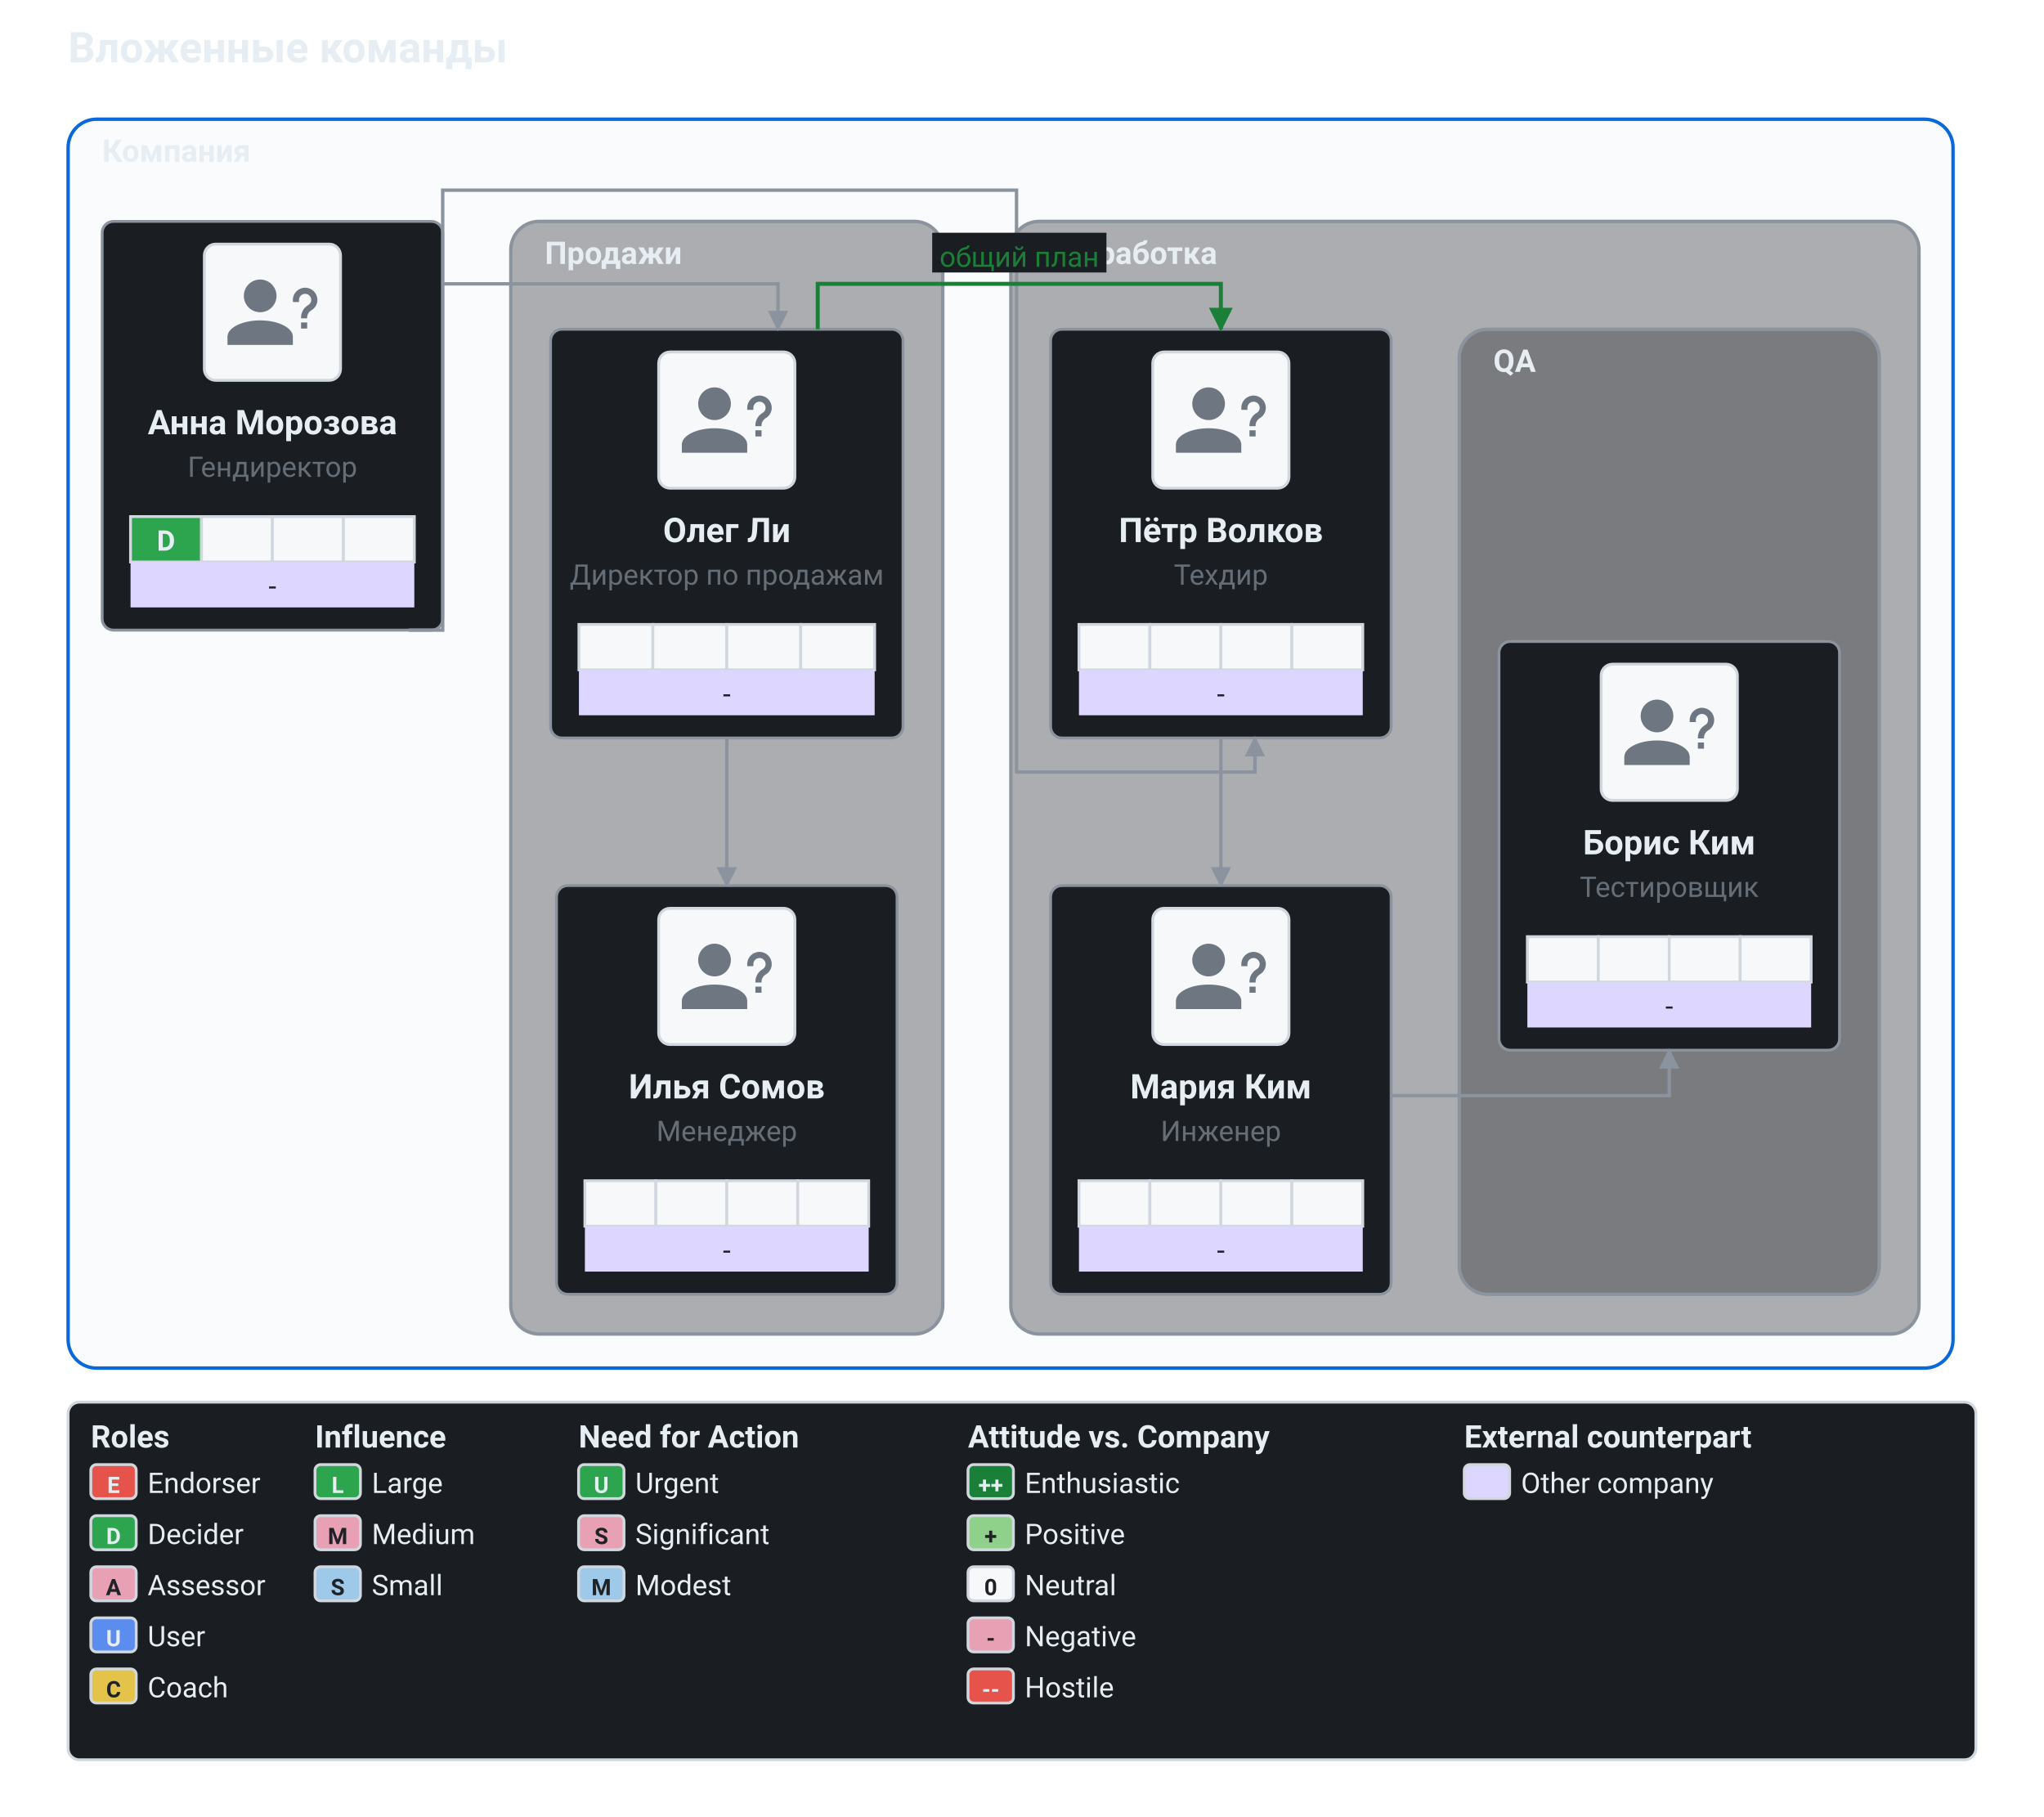
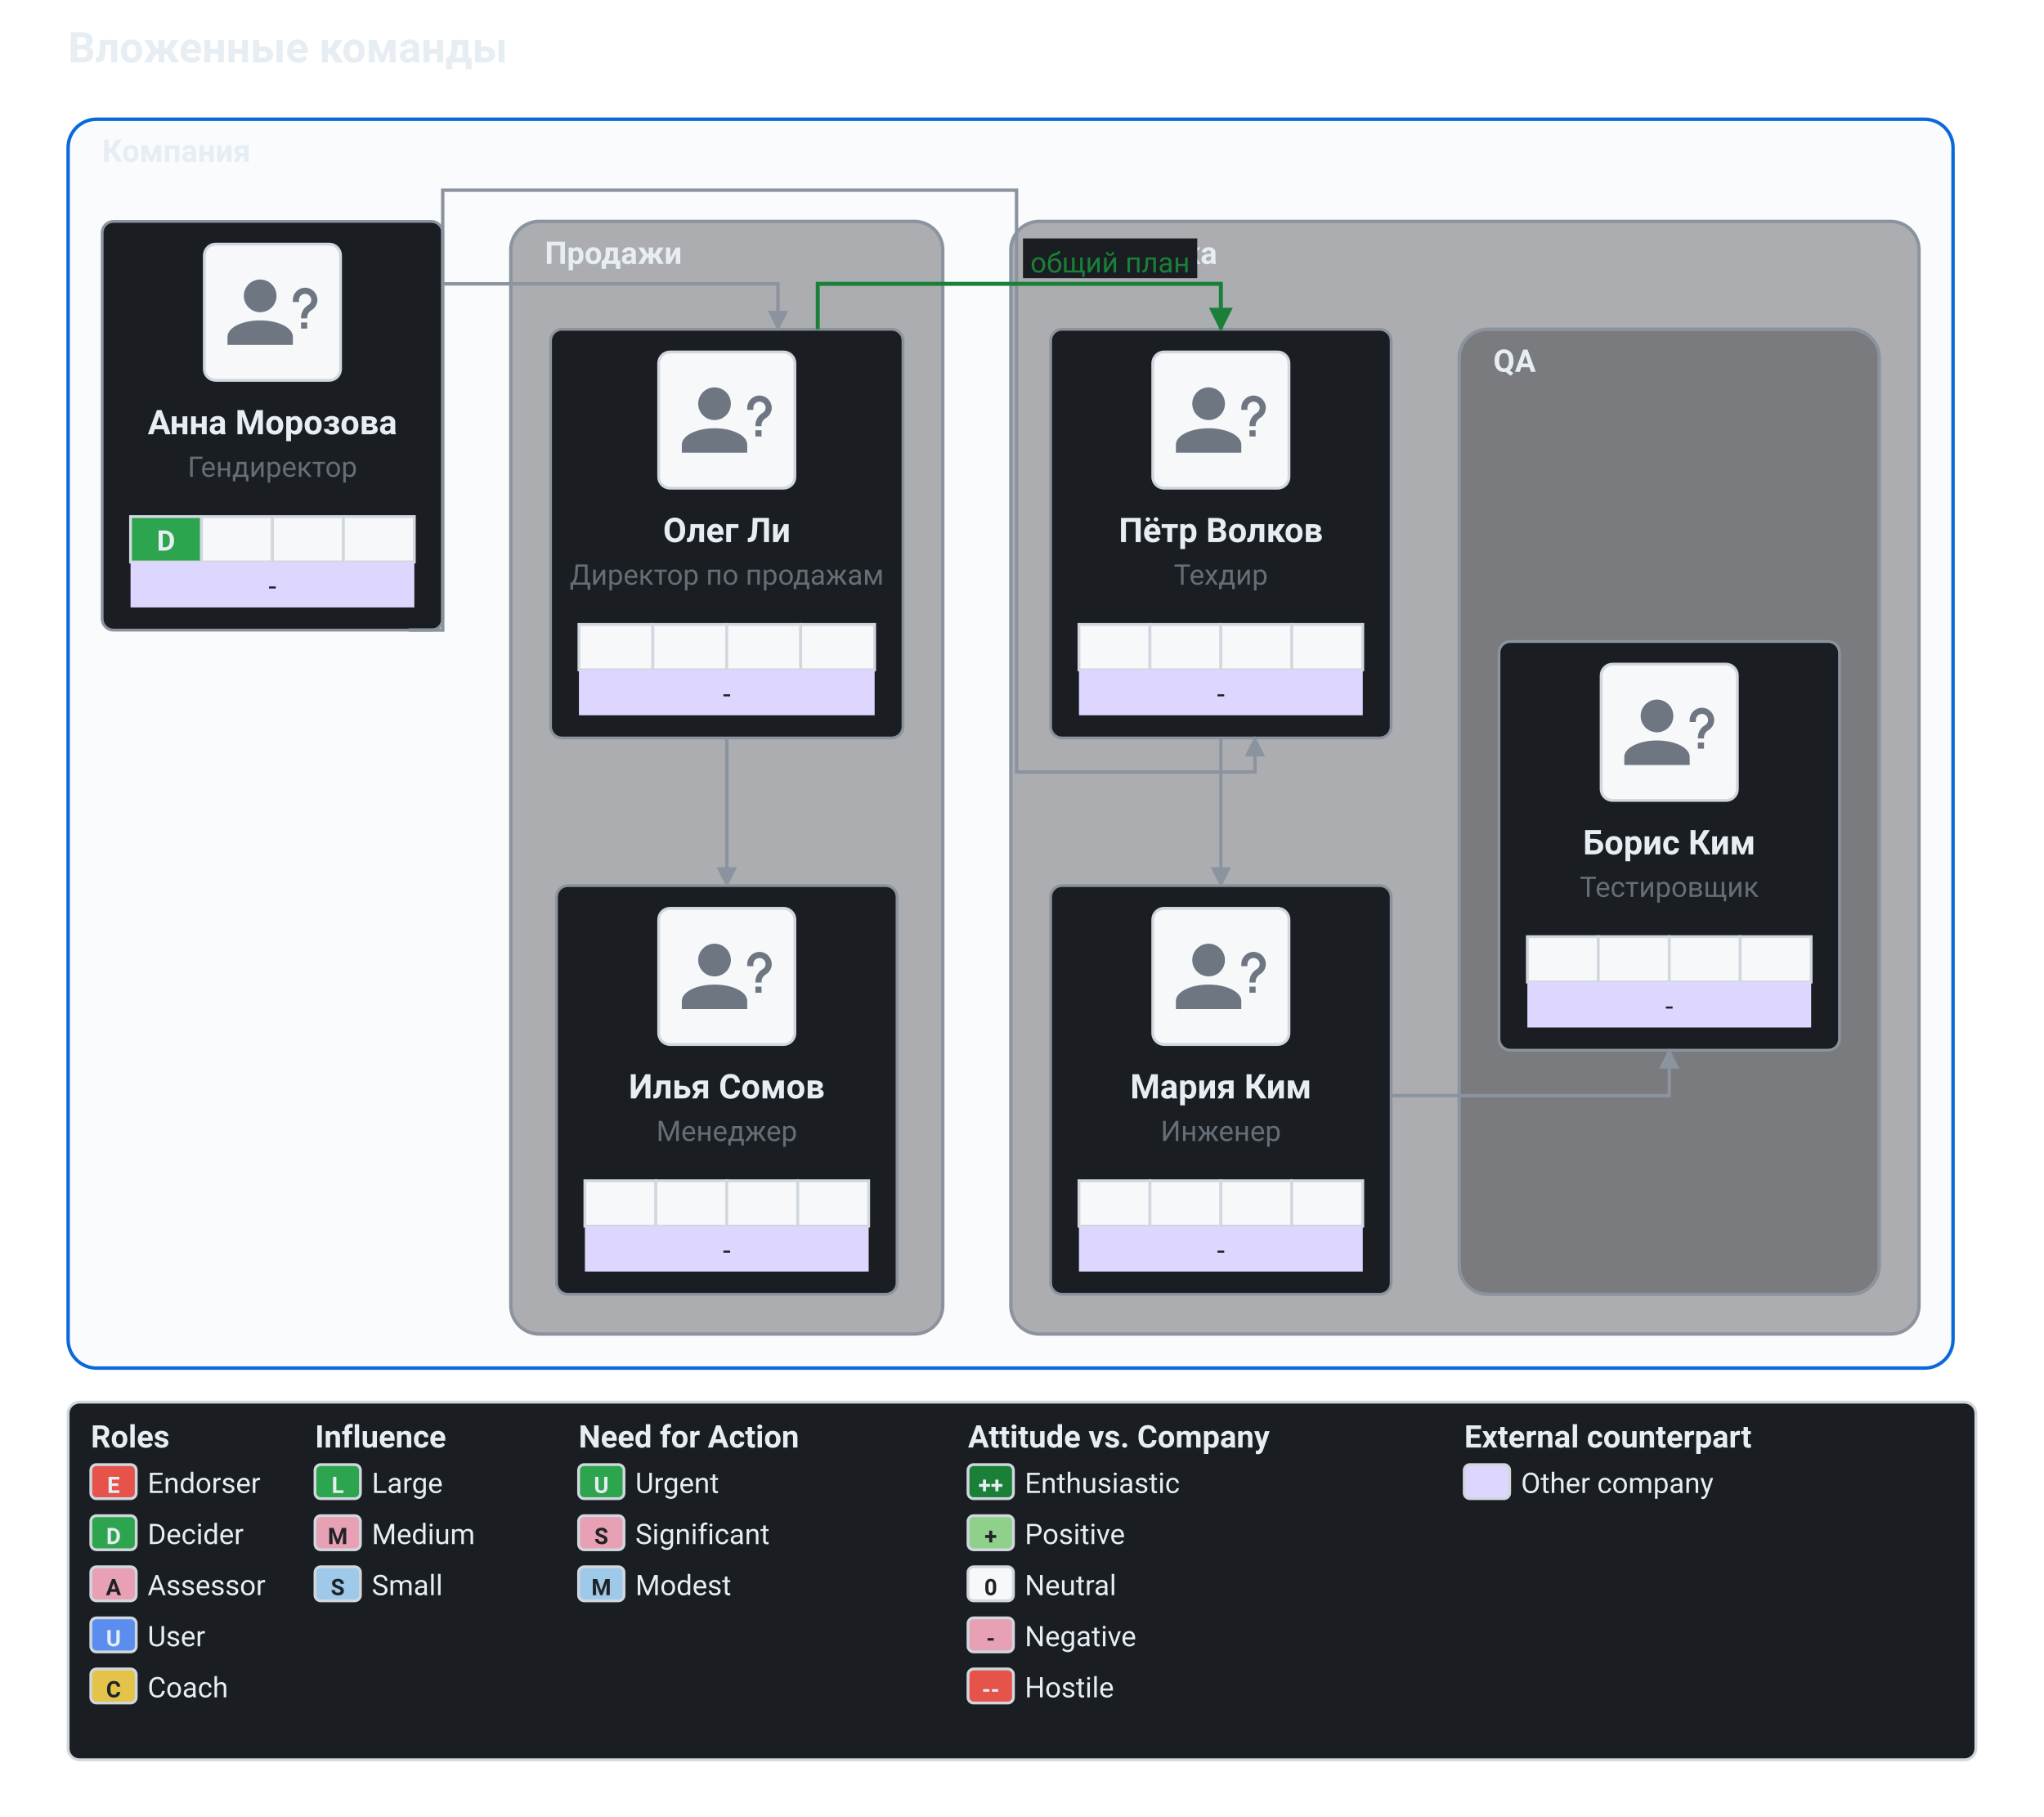
<svg xmlns="http://www.w3.org/2000/svg" viewBox="0 0 720.25 640" width="720.25" height="640" role="img" font-family="system-ui, -apple-system, &quot;Segoe UI&quot;, Roboto, sans-serif">
  <text x="24" y="22" fill="#e6edf3" font-size="15" text-anchor="start" font-weight="700">Вложенные команды</text>
  <defs>
    <marker id="ext-pm-report" viewBox="0 0 10 10" refX="9" refY="5" markerWidth="6" markerHeight="6" orient="auto-start-reverse">
      <path d="M 0 0 L 10 5 L 0 10 z" fill="#8b949e" />
    </marker>
  </defs>
  <rect x="24" y="42" width="664.2" height="440" rx="10" ry="10" fill="#f6f8fa" fill-opacity="0.55" stroke="#0969da" stroke-width="1.2" data-team="powermap" data-team-id="company" />
  <text x="36" y="57" fill="#e6edf3" font-size="11" text-anchor="start" font-weight="600" data-team-label="1">Компания</text>
  <rect x="180" y="78" width="152.2" height="392" rx="10" ry="10" fill="#1a1d21" fill-opacity="0.35" stroke="#8b949e" stroke-width="1.2" data-team="powermap" data-team-id="company/sales" />
  <text x="192" y="93" fill="#e6edf3" font-size="11" text-anchor="start" font-weight="600" data-team-label="1">Продажи</text>
  <rect x="356.2" y="78" width="320" height="392" rx="10" ry="10" fill="#1a1d21" fill-opacity="0.35" stroke="#8b949e" stroke-width="1.2" data-team="powermap" data-team-id="company/dev" />
  <text x="368.2" y="93" fill="#e6edf3" font-size="11" text-anchor="start" font-weight="600" data-team-label="1">Разработка</text>
  <rect x="514.2" y="116" width="148" height="340" rx="10" ry="10" fill="#1a1d21" fill-opacity="0.35" stroke="#8b949e" stroke-width="1.2" data-team="powermap" data-team-id="company/dev/qa" />
  <text x="526.2" y="131" fill="#e6edf3" font-size="11" text-anchor="start" font-weight="600" data-team-label="1">QA</text>
  <path d="M 256.1 260 L 256.1 286 L 256.1 286 L 256.1 312" fill="none" stroke="#8b949e" stroke-width="1.2" marker-end="url(#ext-pm-report)" />
  <path d="M 430.2 260 L 430.2 286 L 430.2 286 L 430.2 312" fill="none" stroke="#8b949e" stroke-width="1.2" marker-end="url(#ext-pm-report)" />
  <rect x="36" y="78" width="120" height="144" fill="#1a1d21" stroke="#8b949e" stroke-width="1" rx="4" />
  <rect x="72" y="86" width="48" height="48" fill="#f6f8fa" stroke="#d0d7de" stroke-width="1" rx="4" />
  <g data-avatar="?" transform="translate(78.72 92.72) scale(1.44)">
    <path d="M13 8a4 4 0 0 1-4 4a4 4 0 0 1-4-4a4 4 0 0 1 4-4a4 4 0 0 1 4 4m4 10v2H1v-2c0-2.21 3.58-4 8-4s8 1.79 8 4m3.5-3.5V16H19v-1.5zm-2-5H17V9a3 3 0 0 1 3-3a3 3 0 0 1 3 3c0 .97-.5 1.88-1.29 2.41l-.3.19c-.57.4-.91 1.01-.91 1.7v.2H19v-.2c0-1.19.6-2.3 1.59-2.95l.29-.19c.39-.26.62-.69.62-1.16A1.5 1.5 0 0 0 20 7.5A1.5 1.5 0 0 0 18.5 9z" fill="#6e7781" />
  </g>
  <text x="96" y="153" fill="#e6edf3" font-size="12" text-anchor="middle" font-weight="700">Анна Морозова</text>
  <text x="96" y="168" fill="#656d76" font-size="10" text-anchor="middle">Гендиректор</text>
  <rect x="46" y="182" width="25" height="16" fill="#2da44e" stroke="#d0d7de" />
  <text x="58.5" y="194" fill="#e6edf3" font-size="10" text-anchor="middle" font-weight="700">D</text>
  <rect x="71" y="182" width="25" height="16" fill="#f6f8fa" stroke="#d0d7de" />
  <rect x="96" y="182" width="25" height="16" fill="#f6f8fa" stroke="#d0d7de" />
  <rect x="121" y="182" width="25" height="16" fill="#f6f8fa" stroke="#d0d7de" />
  <rect x="46" y="198" width="100" height="16" fill="#ddd6fe" />
  <text x="96" y="210" fill="#1f2328" font-size="10" text-anchor="middle">-</text>
  <rect x="194" y="116" width="124.2" height="144" fill="#1a1d21" stroke="#8b949e" stroke-width="1" rx="4" />
  <rect x="232.1" y="124" width="48" height="48" fill="#f6f8fa" stroke="#d0d7de" stroke-width="1" rx="4" />
  <g data-avatar="?" transform="translate(238.82 130.72) scale(1.44)">
    <path d="M13 8a4 4 0 0 1-4 4a4 4 0 0 1-4-4a4 4 0 0 1 4-4a4 4 0 0 1 4 4m4 10v2H1v-2c0-2.21 3.58-4 8-4s8 1.79 8 4m3.5-3.5V16H19v-1.5zm-2-5H17V9a3 3 0 0 1 3-3a3 3 0 0 1 3 3c0 .97-.5 1.88-1.29 2.41l-.3.19c-.57.4-.91 1.01-.91 1.7v.2H19v-.2c0-1.19.6-2.3 1.59-2.95l.29-.19c.39-.26.62-.69.62-1.16A1.5 1.5 0 0 0 20 7.5A1.5 1.5 0 0 0 18.5 9z" fill="#6e7781" />
  </g>
  <text x="256.1" y="191" fill="#e6edf3" font-size="12" text-anchor="middle" font-weight="700">Олег Ли</text>
  <text x="256.1" y="206" fill="#656d76" font-size="10" text-anchor="middle">Директор по продажам</text>
  <rect x="204" y="220" width="26.05" height="16" fill="#f6f8fa" stroke="#d0d7de" />
  <rect x="230.05" y="220" width="26.05" height="16" fill="#f6f8fa" stroke="#d0d7de" />
  <rect x="256.1" y="220" width="26.05" height="16" fill="#f6f8fa" stroke="#d0d7de" />
  <rect x="282.15" y="220" width="26.05" height="16" fill="#f6f8fa" stroke="#d0d7de" />
  <rect x="204" y="236" width="104.2" height="16" fill="#ddd6fe" />
  <text x="256.1" y="248" fill="#1f2328" font-size="10" text-anchor="middle">-</text>
  <rect x="196.1" y="312" width="120" height="144" fill="#1a1d21" stroke="#8b949e" stroke-width="1" rx="4" />
  <rect x="232.1" y="320" width="48" height="48" fill="#f6f8fa" stroke="#d0d7de" stroke-width="1" rx="4" />
  <g data-avatar="?" transform="translate(238.82 326.72) scale(1.44)">
    <path d="M13 8a4 4 0 0 1-4 4a4 4 0 0 1-4-4a4 4 0 0 1 4-4a4 4 0 0 1 4 4m4 10v2H1v-2c0-2.21 3.58-4 8-4s8 1.79 8 4m3.5-3.5V16H19v-1.5zm-2-5H17V9a3 3 0 0 1 3-3a3 3 0 0 1 3 3c0 .97-.5 1.88-1.29 2.41l-.3.19c-.57.4-.91 1.01-.91 1.7v.2H19v-.2c0-1.19.6-2.3 1.59-2.95l.29-.19c.39-.26.62-.69.62-1.16A1.5 1.5 0 0 0 20 7.5A1.5 1.5 0 0 0 18.5 9z" fill="#6e7781" />
  </g>
  <text x="256.1" y="387" fill="#e6edf3" font-size="12" text-anchor="middle" font-weight="700">Илья Сомов</text>
  <text x="256.1" y="402" fill="#656d76" font-size="10" text-anchor="middle">Менеджер</text>
  <rect x="206.1" y="416" width="25" height="16" fill="#f6f8fa" stroke="#d0d7de" />
  <rect x="231.1" y="416" width="25" height="16" fill="#f6f8fa" stroke="#d0d7de" />
  <rect x="256.1" y="416" width="25" height="16" fill="#f6f8fa" stroke="#d0d7de" />
  <rect x="281.1" y="416" width="25" height="16" fill="#f6f8fa" stroke="#d0d7de" />
  <rect x="206.1" y="432" width="100" height="16" fill="#ddd6fe" />
  <text x="256.1" y="444" fill="#1f2328" font-size="10" text-anchor="middle">-</text>
  <rect x="370.2" y="116" width="120" height="144" fill="#1a1d21" stroke="#8b949e" stroke-width="1" rx="4" />
  <rect x="406.2" y="124" width="48" height="48" fill="#f6f8fa" stroke="#d0d7de" stroke-width="1" rx="4" />
  <g data-avatar="?" transform="translate(412.92 130.72) scale(1.44)">
    <path d="M13 8a4 4 0 0 1-4 4a4 4 0 0 1-4-4a4 4 0 0 1 4-4a4 4 0 0 1 4 4m4 10v2H1v-2c0-2.21 3.58-4 8-4s8 1.79 8 4m3.5-3.5V16H19v-1.5zm-2-5H17V9a3 3 0 0 1 3-3a3 3 0 0 1 3 3c0 .97-.5 1.88-1.29 2.41l-.3.19c-.57.4-.91 1.01-.91 1.7v.2H19v-.2c0-1.19.6-2.3 1.59-2.95l.29-.19c.39-.26.62-.69.62-1.16A1.5 1.5 0 0 0 20 7.5A1.5 1.5 0 0 0 18.5 9z" fill="#6e7781" />
  </g>
  <text x="430.2" y="191" fill="#e6edf3" font-size="12" text-anchor="middle" font-weight="700">Пётр Волков</text>
  <text x="430.2" y="206" fill="#656d76" font-size="10" text-anchor="middle">Техдир</text>
  <rect x="380.2" y="220" width="25" height="16" fill="#f6f8fa" stroke="#d0d7de" />
  <rect x="405.2" y="220" width="25" height="16" fill="#f6f8fa" stroke="#d0d7de" />
  <rect x="430.2" y="220" width="25" height="16" fill="#f6f8fa" stroke="#d0d7de" />
  <rect x="455.2" y="220" width="25" height="16" fill="#f6f8fa" stroke="#d0d7de" />
  <rect x="380.2" y="236" width="100" height="16" fill="#ddd6fe" />
  <text x="430.2" y="248" fill="#1f2328" font-size="10" text-anchor="middle">-</text>
  <rect x="370.2" y="312" width="120" height="144" fill="#1a1d21" stroke="#8b949e" stroke-width="1" rx="4" />
  <rect x="406.2" y="320" width="48" height="48" fill="#f6f8fa" stroke="#d0d7de" stroke-width="1" rx="4" />
  <g data-avatar="?" transform="translate(412.92 326.72) scale(1.44)">
    <path d="M13 8a4 4 0 0 1-4 4a4 4 0 0 1-4-4a4 4 0 0 1 4-4a4 4 0 0 1 4 4m4 10v2H1v-2c0-2.21 3.58-4 8-4s8 1.79 8 4m3.5-3.5V16H19v-1.5zm-2-5H17V9a3 3 0 0 1 3-3a3 3 0 0 1 3 3c0 .97-.5 1.88-1.29 2.41l-.3.19c-.57.4-.91 1.01-.91 1.7v.2H19v-.2c0-1.19.6-2.3 1.59-2.95l.29-.19c.39-.26.62-.69.62-1.16A1.5 1.5 0 0 0 20 7.5A1.5 1.5 0 0 0 18.5 9z" fill="#6e7781" />
  </g>
  <text x="430.2" y="387" fill="#e6edf3" font-size="12" text-anchor="middle" font-weight="700">Мария Ким</text>
  <text x="430.2" y="402" fill="#656d76" font-size="10" text-anchor="middle">Инженер</text>
  <rect x="380.2" y="416" width="25" height="16" fill="#f6f8fa" stroke="#d0d7de" />
  <rect x="405.2" y="416" width="25" height="16" fill="#f6f8fa" stroke="#d0d7de" />
  <rect x="430.2" y="416" width="25" height="16" fill="#f6f8fa" stroke="#d0d7de" />
  <rect x="455.2" y="416" width="25" height="16" fill="#f6f8fa" stroke="#d0d7de" />
  <rect x="380.2" y="432" width="100" height="16" fill="#ddd6fe" />
  <text x="430.2" y="444" fill="#1f2328" font-size="10" text-anchor="middle">-</text>
  <rect x="528.2" y="226" width="120" height="144" fill="#1a1d21" stroke="#8b949e" stroke-width="1" rx="4" />
  <rect x="564.2" y="234" width="48" height="48" fill="#f6f8fa" stroke="#d0d7de" stroke-width="1" rx="4" />
  <g data-avatar="?" transform="translate(570.92 240.72) scale(1.44)">
    <path d="M13 8a4 4 0 0 1-4 4a4 4 0 0 1-4-4a4 4 0 0 1 4-4a4 4 0 0 1 4 4m4 10v2H1v-2c0-2.21 3.58-4 8-4s8 1.79 8 4m3.5-3.5V16H19v-1.5zm-2-5H17V9a3 3 0 0 1 3-3a3 3 0 0 1 3 3c0 .97-.5 1.88-1.29 2.41l-.3.19c-.57.4-.91 1.01-.91 1.7v.2H19v-.2c0-1.19.6-2.3 1.59-2.95l.29-.19c.39-.26.62-.69.62-1.16A1.5 1.5 0 0 0 20 7.5A1.5 1.5 0 0 0 18.5 9z" fill="#6e7781" />
  </g>
  <text x="588.2" y="301" fill="#e6edf3" font-size="12" text-anchor="middle" font-weight="700">Борис Ким</text>
  <text x="588.2" y="316" fill="#656d76" font-size="10" text-anchor="middle">Тестировщик</text>
  <rect x="538.2" y="330" width="25" height="16" fill="#f6f8fa" stroke="#d0d7de" />
  <rect x="563.2" y="330" width="25" height="16" fill="#f6f8fa" stroke="#d0d7de" />
  <rect x="588.2" y="330" width="25" height="16" fill="#f6f8fa" stroke="#d0d7de" />
  <rect x="613.2" y="330" width="25" height="16" fill="#f6f8fa" stroke="#d0d7de" />
  <rect x="538.2" y="346" width="100" height="16" fill="#ddd6fe" />
  <text x="588.2" y="358" fill="#1f2328" font-size="10" text-anchor="middle">-</text>
  <defs>
    <marker id="ext-pm-link-0" viewBox="0 0 10 10" refX="9" refY="5" markerWidth="6" markerHeight="6" orient="auto-start-reverse">
      <path d="M 0 0 L 10 5 L 0 10 z" fill="#8b949e" />
    </marker>
  </defs>
  <path d="M 156 100 L 274.15 100 L 274.15 116" fill="none" stroke="#8b949e" stroke-width="1.2" marker-end="url(#ext-pm-link-0)" />
  <defs>
    <marker id="ext-pm-link-1" viewBox="0 0 10 10" refX="9" refY="5" markerWidth="6" markerHeight="6" orient="auto-start-reverse">
      <path d="M 0 0 L 10 5 L 0 10 z" fill="#8b949e" />
    </marker>
  </defs>
  <path d="M 144 222 L 156 222 L 156 67 L 358.2 67 L 358.2 272 L 442.2 272 L 442.2 260" fill="none" stroke="#8b949e" stroke-width="1.2" marker-end="url(#ext-pm-link-1)" />
  <defs>
    <marker id="ext-pm-link-2" viewBox="0 0 10 10" refX="9" refY="5" markerWidth="6" markerHeight="6" orient="auto-start-reverse">
      <path d="M 0 0 L 10 5 L 0 10 z" fill="#8b949e" />
    </marker>
  </defs>
  <path d="M 490.2 386 L 588.2 386 L 588.2 370" fill="none" stroke="#8b949e" stroke-width="1.2" marker-end="url(#ext-pm-link-2)" />
  <defs>
    <marker id="ext-pm-link-3" viewBox="0 0 10 10" refX="9" refY="5" markerWidth="6" markerHeight="6" orient="auto-start-reverse">
      <path d="M 0 0 L 10 5 L 0 10 z" fill="#1a7f37" />
    </marker>
  </defs>
  <path d="M 288.15 116 L 288.15 100 L 430.2 100 L 430.2 116" fill="none" stroke="#1a7f37" stroke-width="1.4" marker-end="url(#ext-pm-link-3)" />
-   <rect x="328.48" y="82" width="61.4" height="14" fill="#1a1d21" stroke="none" data-label-plate="1" />
-   <text x="359.17" y="94" fill="#1a7f37" font-size="10" text-anchor="middle" data-edge-label="1">общий план</text>
+   <rect x="360.48" y="84" width="61.4" height="14" fill="#1a1d21" stroke="none" data-label-plate="1" />
+   <text x="391.17" y="96" fill="#1a7f37" font-size="10" text-anchor="middle" data-edge-label="1">общий план</text>
  <rect x="24" y="494" width="672.25" height="126" fill="#1a1d21" stroke="#d0d7de" stroke-width="1" rx="4" data-legend="powermap" />
  <text x="32" y="510" fill="#e6edf3" font-size="11" text-anchor="start" font-weight="700">Roles</text>
  <rect x="32" y="516" width="16" height="12" fill="#e5534b" stroke="#d0d7de" rx="2" />
  <text x="40" y="526" fill="#e6edf3" font-size="8" text-anchor="middle" font-weight="700">E</text>
  <text x="52" y="526" fill="#e6edf3" font-size="10" text-anchor="start">Endorser</text>
  <rect x="32" y="534" width="16" height="12" fill="#2da44e" stroke="#d0d7de" rx="2" />
  <text x="40" y="544" fill="#e6edf3" font-size="8" text-anchor="middle" font-weight="700">D</text>
  <text x="52" y="544" fill="#e6edf3" font-size="10" text-anchor="start">Decider</text>
  <rect x="32" y="552" width="16" height="12" fill="#e7a0b4" stroke="#d0d7de" rx="2" />
  <text x="40" y="562" fill="#1f2328" font-size="8" text-anchor="middle" font-weight="700">A</text>
  <text x="52" y="562" fill="#e6edf3" font-size="10" text-anchor="start">Assessor</text>
  <rect x="32" y="570" width="16" height="12" fill="#5b8def" stroke="#d0d7de" rx="2" />
  <text x="40" y="580" fill="#e6edf3" font-size="8" text-anchor="middle" font-weight="700">U</text>
  <text x="52" y="580" fill="#e6edf3" font-size="10" text-anchor="start">User</text>
  <rect x="32" y="588" width="16" height="12" fill="#e3c34a" stroke="#d0d7de" rx="2" />
  <text x="40" y="598" fill="#1f2328" font-size="8" text-anchor="middle" font-weight="700">C</text>
  <text x="52" y="598" fill="#e6edf3" font-size="10" text-anchor="start">Coach</text>
  <text x="111" y="510" fill="#e6edf3" font-size="11" text-anchor="start" font-weight="700">Influence</text>
  <rect x="111" y="516" width="16" height="12" fill="#2da44e" stroke="#d0d7de" rx="2" />
  <text x="119" y="526" fill="#e6edf3" font-size="8" text-anchor="middle" font-weight="700">L</text>
  <text x="131" y="526" fill="#e6edf3" font-size="10" text-anchor="start">Large</text>
  <rect x="111" y="534" width="16" height="12" fill="#e7a0b4" stroke="#d0d7de" rx="2" />
  <text x="119" y="544" fill="#1f2328" font-size="8" text-anchor="middle" font-weight="700">M</text>
  <text x="131" y="544" fill="#e6edf3" font-size="10" text-anchor="start">Medium</text>
  <rect x="111" y="552" width="16" height="12" fill="#9ec9e8" stroke="#d0d7de" rx="2" />
  <text x="119" y="562" fill="#1f2328" font-size="8" text-anchor="middle" font-weight="700">S</text>
  <text x="131" y="562" fill="#e6edf3" font-size="10" text-anchor="start">Small</text>
  <text x="203.88" y="510" fill="#e6edf3" font-size="11" text-anchor="start" font-weight="700">Need for Action</text>
  <rect x="203.88" y="516" width="16" height="12" fill="#2da44e" stroke="#d0d7de" rx="2" />
  <text x="211.88" y="526" fill="#e6edf3" font-size="8" text-anchor="middle" font-weight="700">U</text>
  <text x="223.88" y="526" fill="#e6edf3" font-size="10" text-anchor="start">Urgent</text>
  <rect x="203.88" y="534" width="16" height="12" fill="#e7a0b4" stroke="#d0d7de" rx="2" />
  <text x="211.88" y="544" fill="#1f2328" font-size="8" text-anchor="middle" font-weight="700">S</text>
  <text x="223.88" y="544" fill="#e6edf3" font-size="10" text-anchor="start">Significant</text>
  <rect x="203.88" y="552" width="16" height="12" fill="#9ec9e8" stroke="#d0d7de" rx="2" />
  <text x="211.88" y="562" fill="#1f2328" font-size="8" text-anchor="middle" font-weight="700">M</text>
  <text x="223.88" y="562" fill="#e6edf3" font-size="10" text-anchor="start">Modest</text>
  <text x="341.1" y="510" fill="#e6edf3" font-size="11" text-anchor="start" font-weight="700">Attitude vs. Company</text>
  <rect x="341.1" y="516" width="16" height="12" fill="#1a7f37" stroke="#d0d7de" rx="2" />
  <text x="349.1" y="526" fill="#e6edf3" font-size="8" text-anchor="middle" font-weight="700">++</text>
  <text x="361.1" y="526" fill="#e6edf3" font-size="10" text-anchor="start">Enthusiastic</text>
  <rect x="341.1" y="534" width="16" height="12" fill="#8fd18a" stroke="#d0d7de" rx="2" />
  <text x="349.1" y="544" fill="#1f2328" font-size="8" text-anchor="middle" font-weight="700">+</text>
  <text x="361.1" y="544" fill="#e6edf3" font-size="10" text-anchor="start">Positive</text>
  <rect x="341.1" y="552" width="16" height="12" fill="#f6f8fa" stroke="#d0d7de" rx="2" />
  <text x="349.1" y="562" fill="#1f2328" font-size="8" text-anchor="middle" font-weight="700">0</text>
  <text x="361.1" y="562" fill="#e6edf3" font-size="10" text-anchor="start">Neutral</text>
  <rect x="341.1" y="570" width="16" height="12" fill="#e7a0b4" stroke="#d0d7de" rx="2" />
  <text x="349.1" y="580" fill="#1f2328" font-size="8" text-anchor="middle" font-weight="700">-</text>
  <text x="361.1" y="580" fill="#e6edf3" font-size="10" text-anchor="start">Negative</text>
  <rect x="341.1" y="588" width="16" height="12" fill="#e5534b" stroke="#d0d7de" rx="2" />
  <text x="349.1" y="598" fill="#e6edf3" font-size="8" text-anchor="middle" font-weight="700">--</text>
  <text x="361.1" y="598" fill="#e6edf3" font-size="10" text-anchor="start">Hostile</text>
  <text x="515.96" y="510" fill="#e6edf3" font-size="11" text-anchor="start" font-weight="700">External counterpart</text>
  <rect x="515.96" y="516" width="16" height="12" fill="#ddd6fe" stroke="#d0d7de" rx="2" />
  <text x="535.96" y="526" fill="#e6edf3" font-size="10" text-anchor="start">Other company</text>
</svg>
